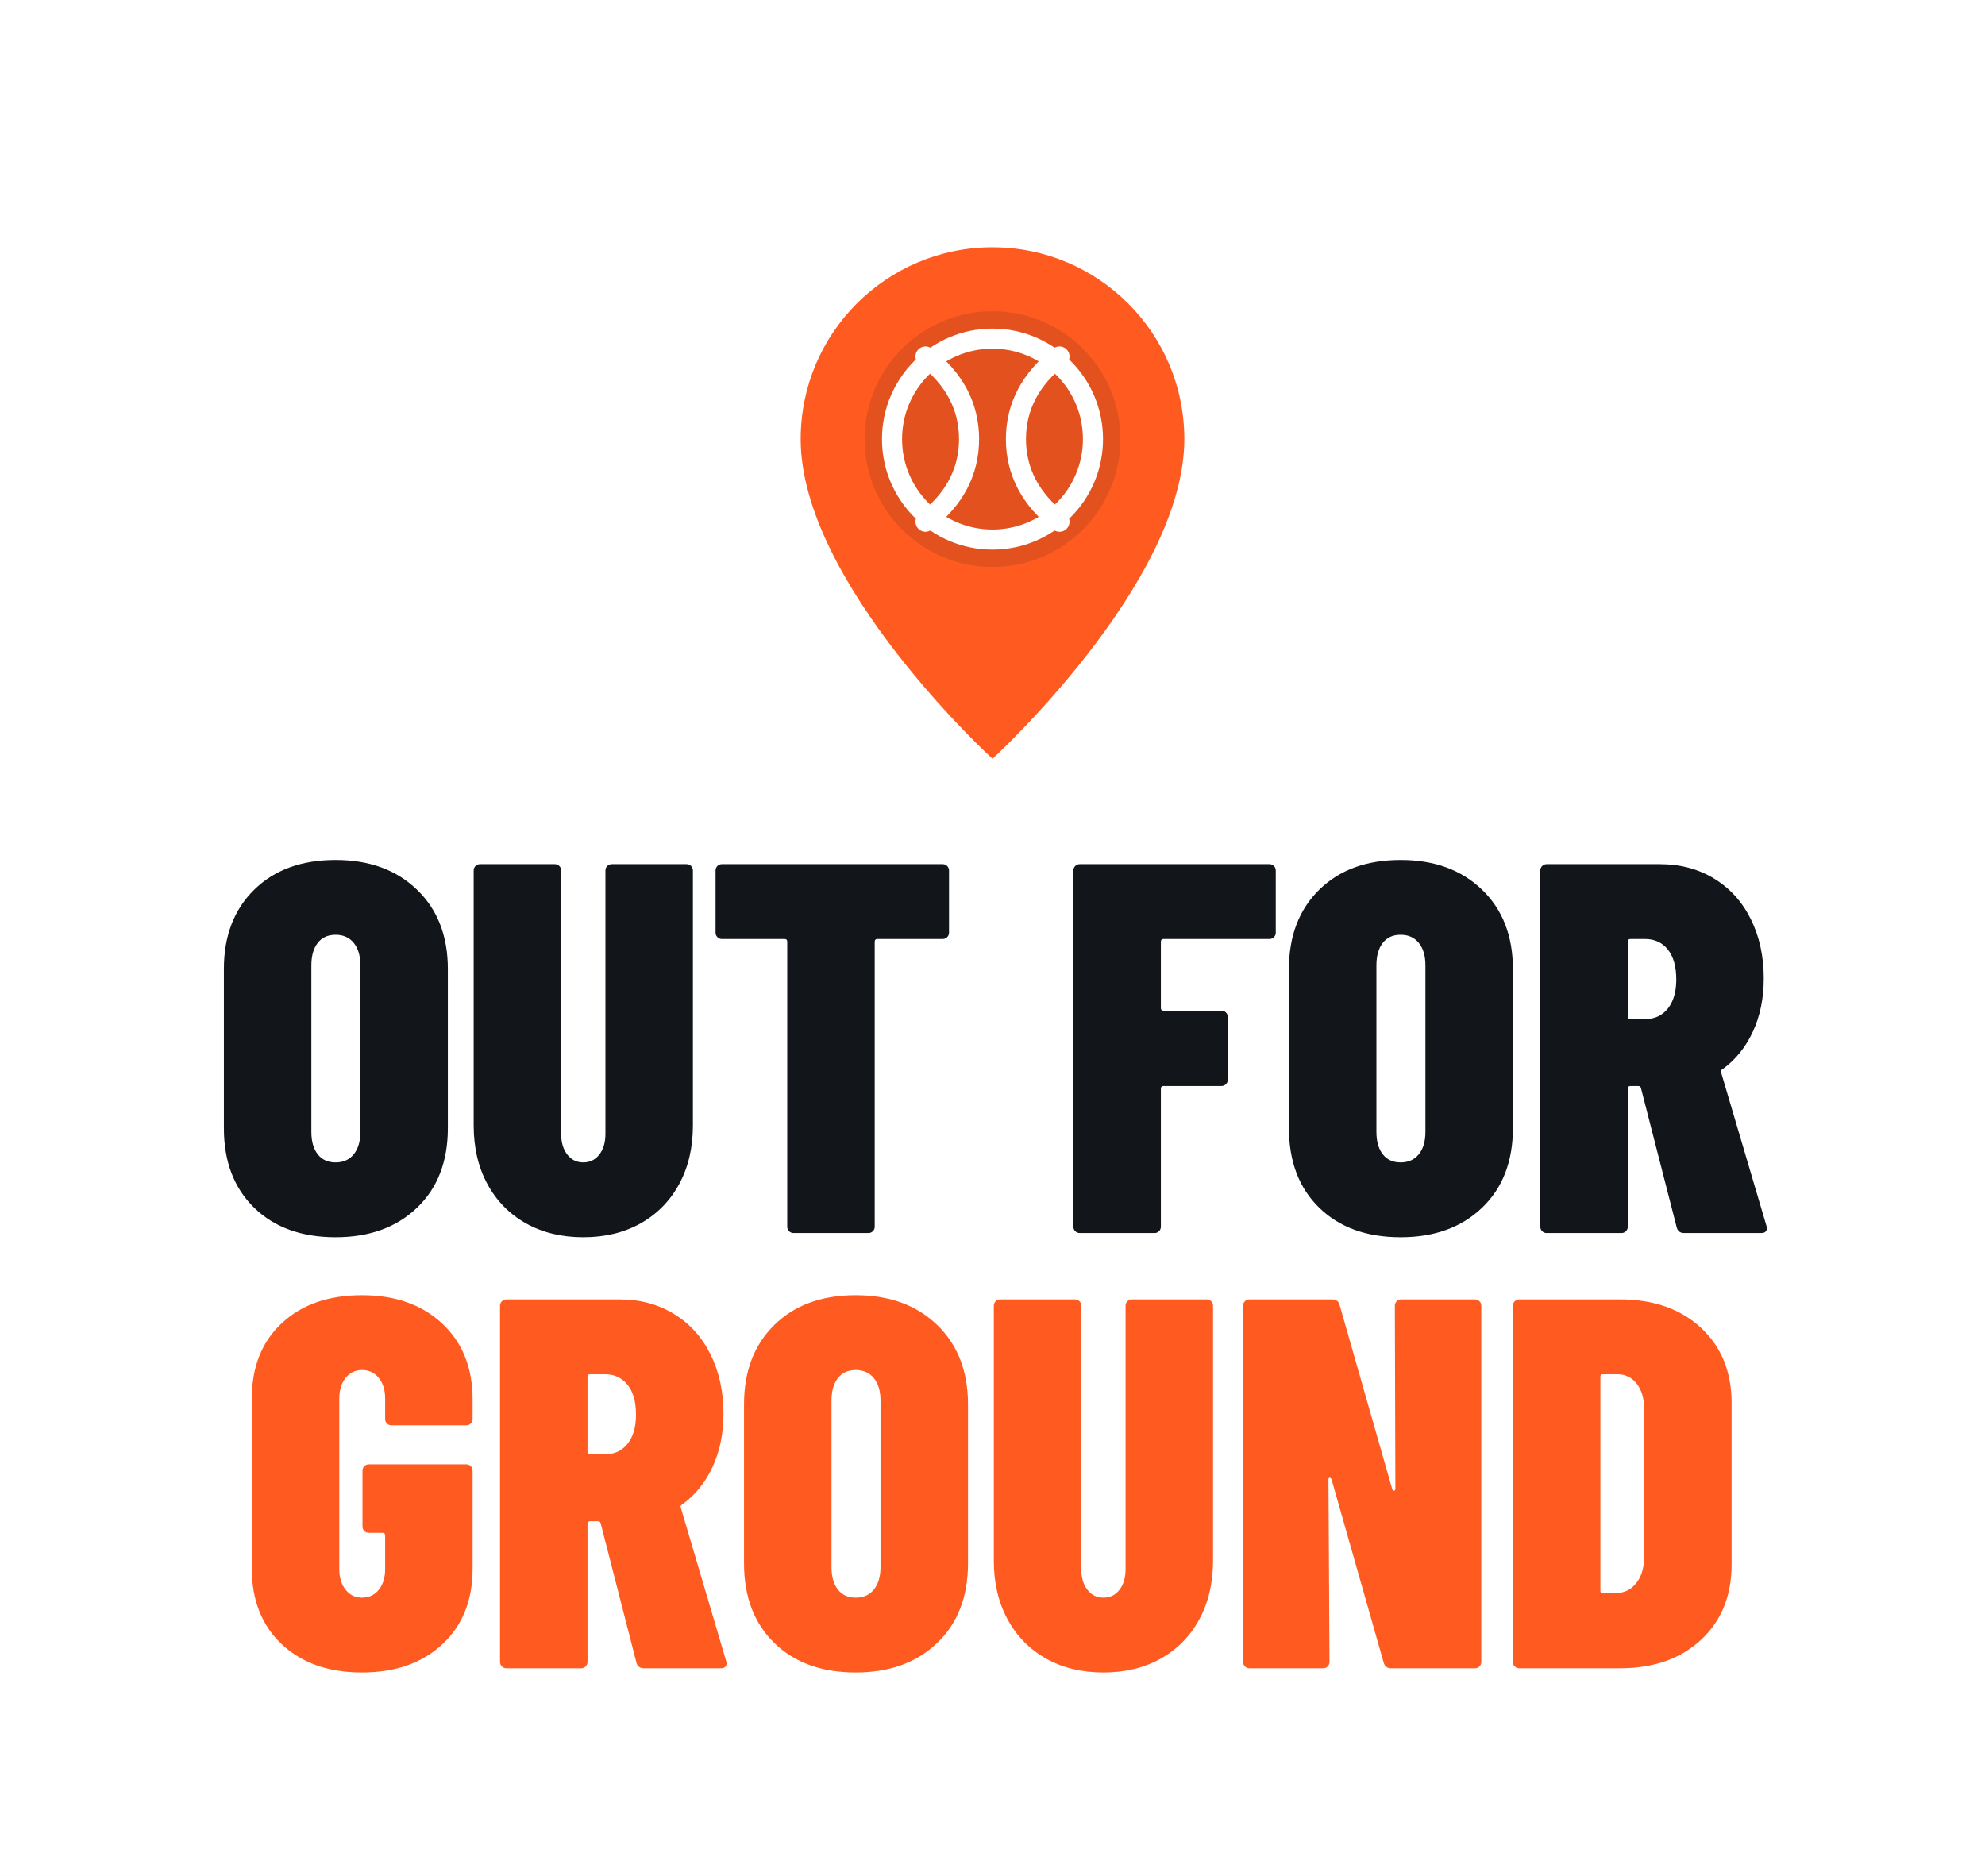
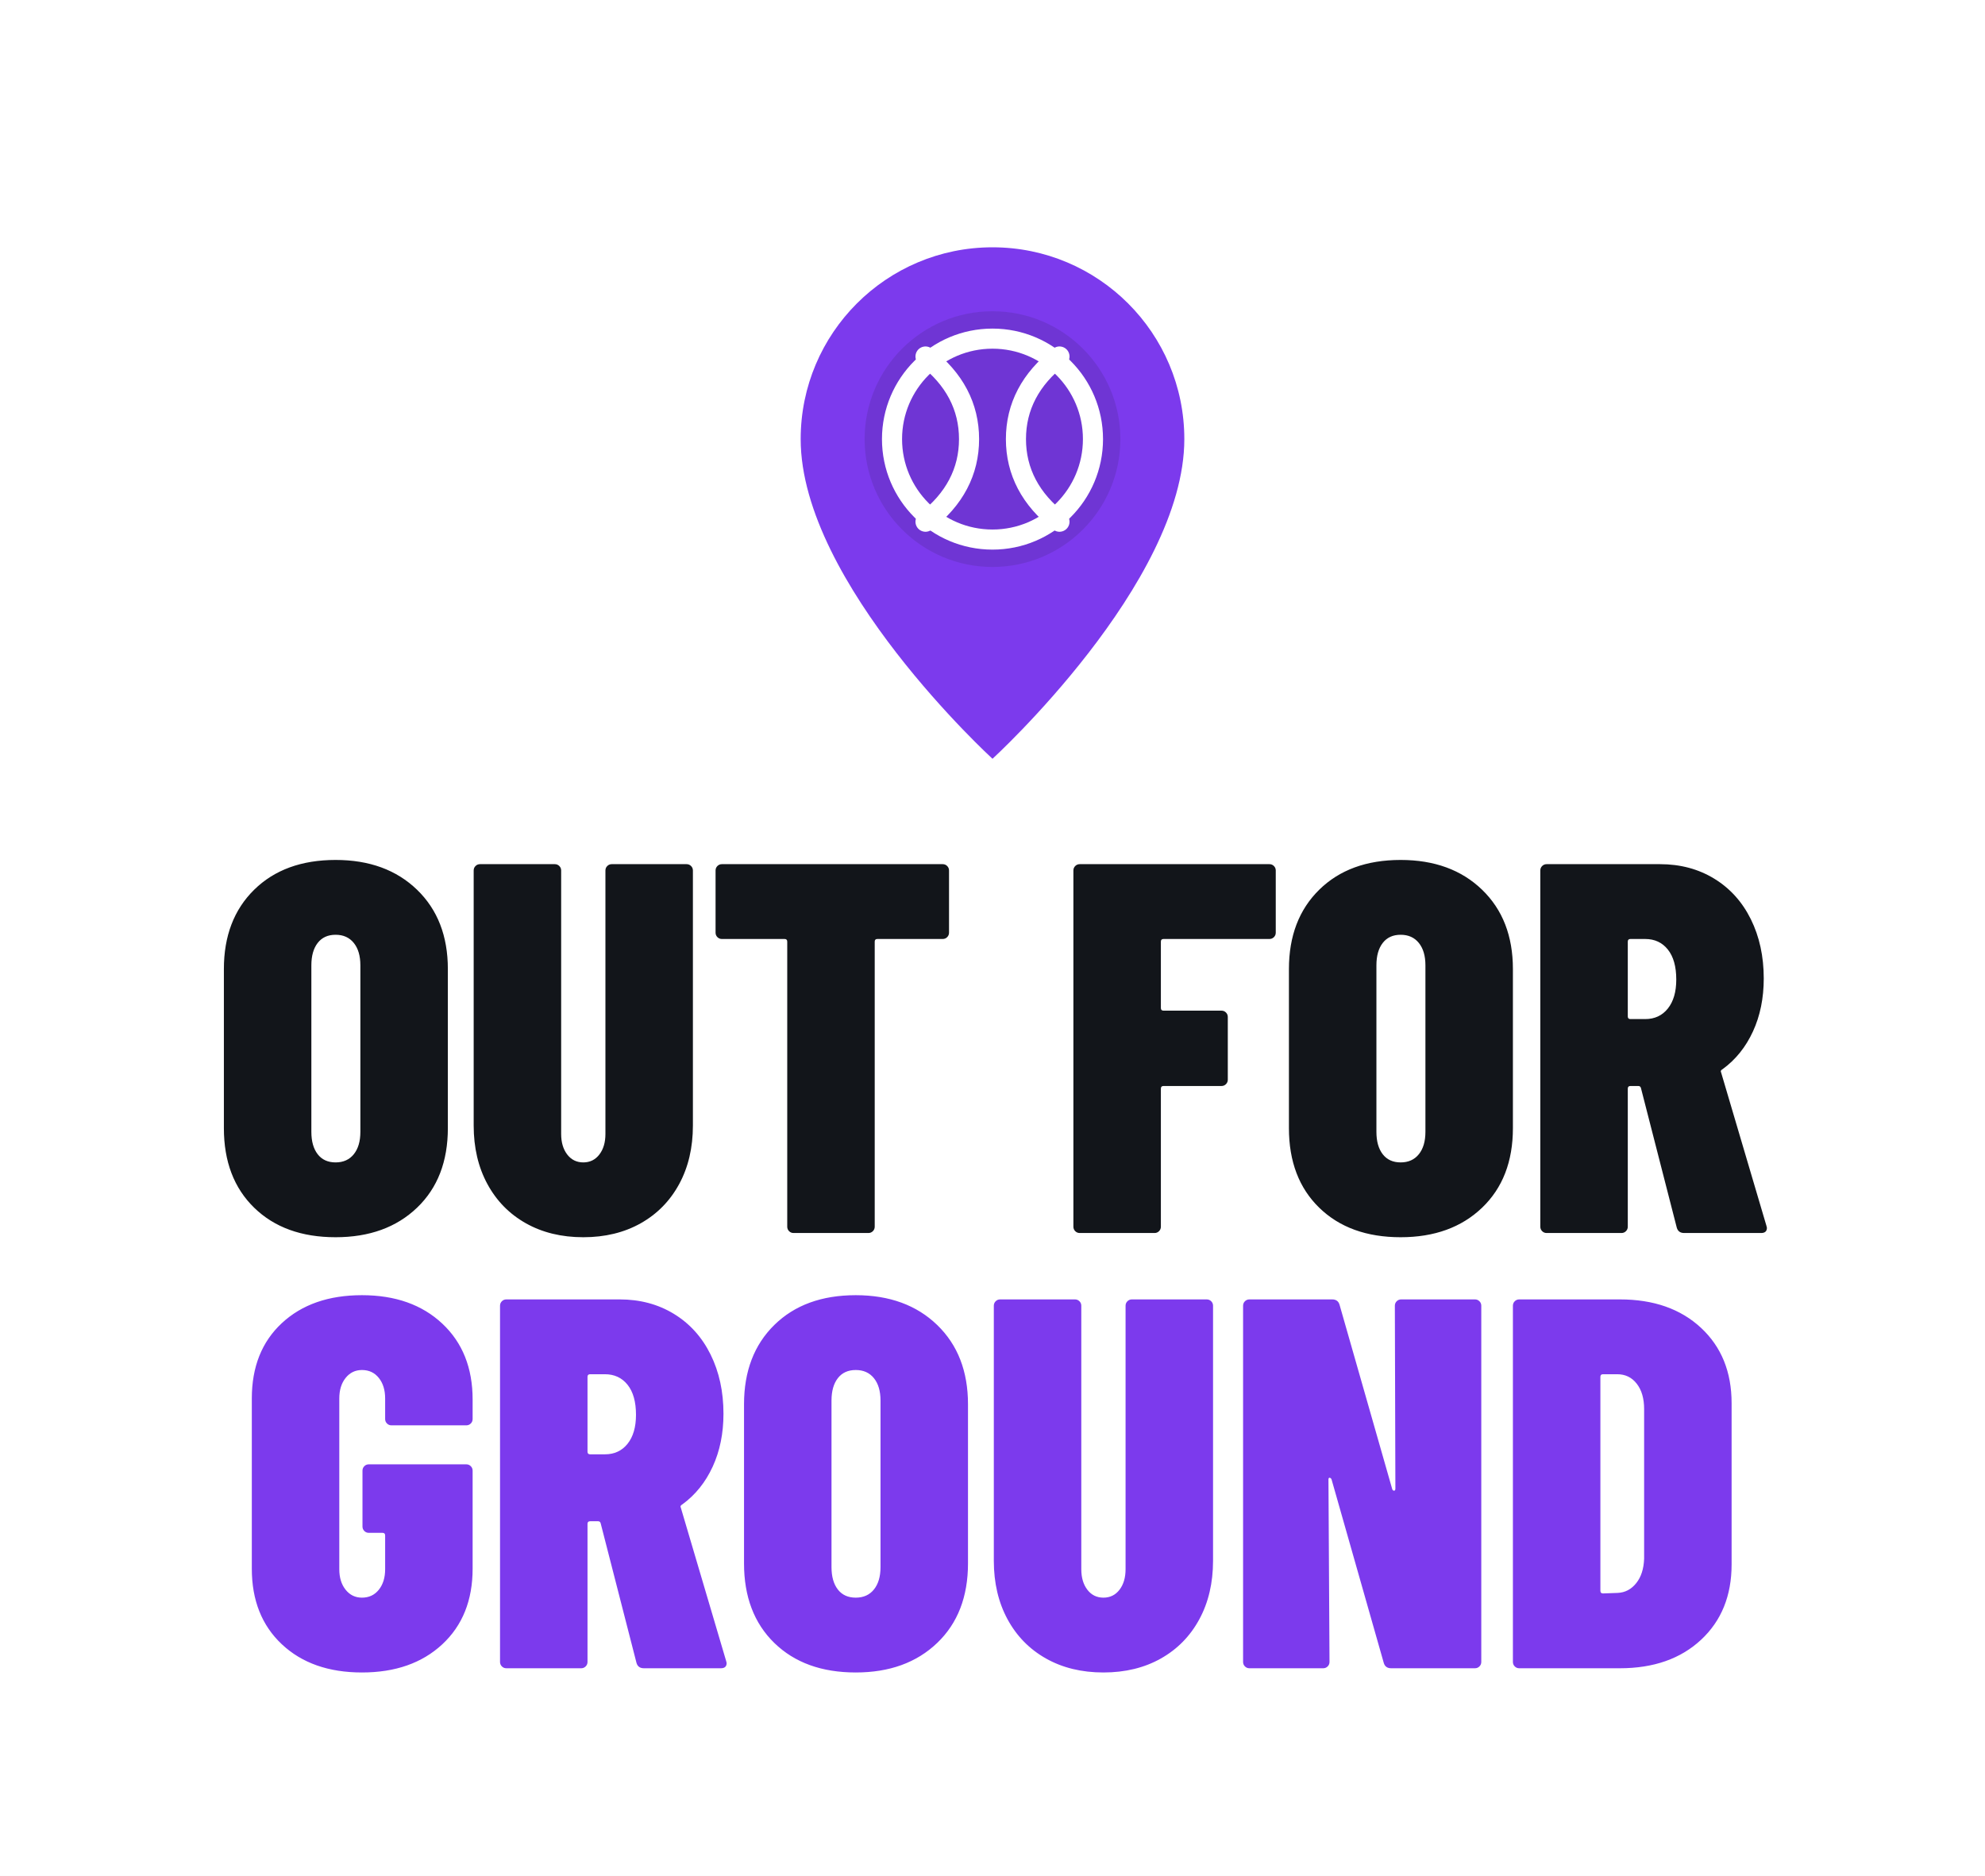
<svg xmlns="http://www.w3.org/2000/svg" viewBox="0 0 565 534" width="565" height="534" role="img" aria-label="Out For Ground Tennis">
  <rect width="565" height="534" fill="#ffffff" />
  <g transform="translate(199.3,60) scale(2.6)">
-     <path d="M32 4c-11.6 0-21 9.4-21 21 0 15.8 21 35 21 35s21-19.2 21-35c0-11.6-9.4-21-21-21z" fill="#ff5a1f" />
+     <path d="M32 4c-11.6 0-21 9.4-21 21 0 15.8 21 35 21 35s21-19.2 21-35c0-11.6-9.4-21-21-21z" fill="#7c3aed" />
    <circle cx="32" cy="25" r="14" fill="#12151a" opacity="0.12" />
    <g transform="translate(17.333 10.333) scale(1.2222)" fill="none" stroke="#fff" stroke-width="1.800" stroke-linecap="round" stroke-linejoin="round">
      <circle cx="12" cy="12" r="9" />
      <path d="M6 4.6c2.6 2 3.9 4.5 3.9 7.4S8.6 17.4 6 19.4" />
      <path d="M18 4.6c-2.6 2-3.9 4.5-3.9 7.4s1.3 5.4 3.9 7.4" />
    </g>
  </g>
  <path d="M63.725 321.15V275.85Q63.725 261.75 72.35 253.275Q80.975 244.8 95.525 244.8Q109.925 244.8 118.7 253.275Q127.475 261.75 127.475 275.85V321.15Q127.475 335.4 118.7 343.8Q109.925 352.2 95.525 352.2Q80.975 352.2 72.35 343.8Q63.725 335.4 63.725 321.15ZM102.575 322.2V274.8Q102.575 270.75 100.7 268.425Q98.825 266.1 95.525 266.1Q92.225 266.1 90.425 268.425Q88.625 270.75 88.625 274.8V322.2Q88.625 326.25 90.425 328.575Q92.225 330.9 95.525 330.9Q98.825 330.9 100.7 328.575Q102.575 326.25 102.575 322.2Z M134.825 320.4V247.8Q134.825 247.05 135.35 246.525Q135.875 246.0 136.625 246.0H157.925Q158.675 246.0 159.2 246.525Q159.725 247.05 159.725 247.8V322.8Q159.725 326.4 161.45 328.65Q163.175 330.9 166.025 330.9Q168.875 330.9 170.6 328.65Q172.325 326.4 172.325 322.8V247.8Q172.325 247.05 172.85 246.525Q173.375 246.0 174.125 246.0H195.425Q196.175 246.0 196.7 246.525Q197.225 247.05 197.225 247.8V320.4Q197.225 329.85 193.325 337.05Q189.425 344.25 182.375 348.225Q175.325 352.2 166.025 352.2Q156.725 352.2 149.675 348.225Q142.625 344.25 138.725 337.05Q134.825 329.85 134.825 320.4Z M270.125 247.8V265.5Q270.125 266.25 269.6 266.775Q269.075 267.3 268.325 267.3H249.725Q248.975 267.3 248.975 268.05V349.2Q248.975 349.95 248.45 350.475Q247.925 351.0 247.175 351.0H225.875Q225.125 351.0 224.6 350.475Q224.075 349.95 224.075 349.2V268.05Q224.075 267.3 223.325 267.3H205.475Q204.725 267.3 204.2 266.775Q203.675 266.25 203.675 265.5V247.8Q203.675 247.05 204.2 246.525Q204.725 246.0 205.475 246.0H268.325Q269.075 246.0 269.6 246.525Q270.125 247.05 270.125 247.8Z  M361.325 267.3H331.175Q330.425 267.3 330.425 268.05V286.95Q330.425 287.7 331.175 287.7H347.675Q348.425 287.7 348.95 288.225Q349.475 288.75 349.475 289.5V307.35Q349.475 308.1 348.95 308.625Q348.425 309.15 347.675 309.15H331.175Q330.425 309.15 330.425 309.9V349.2Q330.425 349.95 329.9 350.475Q329.375 351.0 328.625 351.0H307.325Q306.575 351.0 306.05 350.475Q305.525 349.95 305.525 349.2V247.8Q305.525 247.05 306.05 246.525Q306.575 246.0 307.325 246.0H361.325Q362.075 246.0 362.6 246.525Q363.125 247.05 363.125 247.8V265.5Q363.125 266.25 362.6 266.775Q362.075 267.3 361.325 267.3Z M366.875 321.15V275.85Q366.875 261.75 375.5 253.275Q384.125 244.8 398.675 244.8Q413.075 244.8 421.85 253.275Q430.625 261.75 430.625 275.85V321.15Q430.625 335.4 421.85 343.8Q413.075 352.2 398.675 352.2Q384.125 352.2 375.5 343.8Q366.875 335.4 366.875 321.15ZM405.725 322.2V274.8Q405.725 270.75 403.85 268.425Q401.975 266.1 398.675 266.1Q395.375 266.1 393.575 268.425Q391.775 270.75 391.775 274.8V322.2Q391.775 326.25 393.575 328.575Q395.375 330.9 398.675 330.9Q401.975 330.9 403.85 328.575Q405.725 326.25 405.725 322.2Z M477.275 349.5 467.075 309.75Q466.925 309.15 466.325 309.15H464.075Q463.325 309.15 463.325 309.9V349.2Q463.325 349.95 462.8 350.475Q462.275 351.0 461.525 351.0H440.225Q439.475 351.0 438.95 350.475Q438.425 349.95 438.425 349.2V247.8Q438.425 247.05 438.95 246.525Q439.475 246.0 440.225 246.0H472.475Q481.175 246.0 487.925 250.125Q494.675 254.25 498.35 261.675Q502.025 269.1 502.025 278.55Q502.025 286.95 498.95 293.625Q495.875 300.3 490.325 304.35Q490.025 304.5 489.875 304.725Q489.725 304.95 489.875 305.25L502.775 348.9L502.925 349.5Q502.925 351.0 501.275 351.0H479.375Q477.725 351.0 477.275 349.5ZM463.325 268.05V289.35Q463.325 290.1 464.075 290.1H468.275Q472.325 290.1 474.725 287.1Q477.125 284.1 477.125 278.85Q477.125 273.3 474.725 270.3Q472.325 267.3 468.275 267.3H464.075Q463.325 267.3 463.325 268.05Z" fill="#12151a" />
-   <path d="M71.675 446.55V398.1Q71.675 384.6 80.225 376.65Q88.775 368.7 103.025 368.7Q117.275 368.7 125.9 376.8Q134.525 384.9 134.525 398.4V403.95Q134.525 404.7 134.0 405.225Q133.475 405.75 132.725 405.75H111.425Q110.675 405.75 110.15 405.225Q109.625 404.7 109.625 403.95V398.1Q109.625 394.5 107.825 392.25Q106.025 390.0 103.025 390.0Q100.175 390.0 98.375 392.25Q96.575 394.5 96.575 398.1V446.7Q96.575 450.3 98.375 452.55Q100.175 454.8 103.025 454.8Q106.025 454.8 107.825 452.55Q109.625 450.3 109.625 446.7V437.1Q109.625 436.35 108.875 436.35H104.975Q104.225 436.35 103.7 435.825Q103.175 435.3 103.175 434.55V418.65Q103.175 417.9 103.7 417.375Q104.225 416.85 104.975 416.85H132.725Q133.475 416.85 134.0 417.375Q134.525 417.9 134.525 418.65V446.55Q134.525 460.05 125.9 468.075Q117.275 476.1 103.025 476.1Q88.775 476.1 80.225 468.075Q71.675 460.05 71.675 446.55Z M181.175 473.4 170.975 433.65Q170.825 433.05 170.225 433.05H167.975Q167.225 433.05 167.225 433.8V473.1Q167.225 473.85 166.7 474.375Q166.175 474.9 165.425 474.9H144.125Q143.375 474.9 142.85 474.375Q142.325 473.85 142.325 473.1V371.7Q142.325 370.95 142.85 370.425Q143.375 369.9 144.125 369.9H176.375Q185.075 369.9 191.825 374.025Q198.575 378.15 202.25 385.575Q205.925 393.0 205.925 402.45Q205.925 410.85 202.85 417.525Q199.775 424.2 194.225 428.25Q193.925 428.4 193.775 428.625Q193.625 428.85 193.775 429.15L206.675 472.8L206.825 473.4Q206.825 474.9 205.175 474.9H183.275Q181.625 474.9 181.175 473.4ZM167.225 391.95V413.25Q167.225 414.0 167.975 414.0H172.175Q176.225 414.0 178.625 411.0Q181.025 408.0 181.025 402.75Q181.025 397.2 178.625 394.2Q176.225 391.2 172.175 391.2H167.975Q167.225 391.2 167.225 391.95Z M211.775 445.05V399.75Q211.775 385.65 220.4 377.175Q229.025 368.7 243.575 368.7Q257.975 368.7 266.75 377.175Q275.525 385.65 275.525 399.75V445.05Q275.525 459.3 266.75 467.7Q257.975 476.1 243.575 476.1Q229.025 476.1 220.4 467.7Q211.775 459.3 211.775 445.05ZM250.625 446.1V398.7Q250.625 394.65 248.75 392.325Q246.875 390.0 243.575 390.0Q240.275 390.0 238.475 392.325Q236.675 394.65 236.675 398.7V446.1Q236.675 450.15 238.475 452.475Q240.275 454.8 243.575 454.8Q246.875 454.8 248.75 452.475Q250.625 450.15 250.625 446.1Z M282.875 444.3V371.7Q282.875 370.95 283.4 370.425Q283.925 369.9 284.675 369.9H305.975Q306.725 369.9 307.25 370.425Q307.775 370.95 307.775 371.7V446.7Q307.775 450.3 309.5 452.55Q311.225 454.8 314.075 454.8Q316.925 454.8 318.65 452.55Q320.375 450.3 320.375 446.7V371.7Q320.375 370.95 320.9 370.425Q321.425 369.9 322.175 369.9H343.475Q344.225 369.9 344.75 370.425Q345.275 370.95 345.275 371.7V444.3Q345.275 453.75 341.375 460.95Q337.475 468.15 330.425 472.125Q323.375 476.1 314.075 476.1Q304.775 476.1 297.725 472.125Q290.675 468.15 286.775 460.95Q282.875 453.75 282.875 444.3Z M398.825 369.9H419.825Q420.575 369.9 421.1 370.425Q421.625 370.95 421.625 371.7V473.1Q421.625 473.85 421.1 474.375Q420.575 474.9 419.825 474.9H395.975Q394.325 474.9 393.875 473.4L379.025 421.2Q378.875 420.75 378.5 420.675Q378.125 420.6 378.125 421.2L378.425 473.1Q378.425 473.85 377.9 474.375Q377.375 474.9 376.625 474.9H355.625Q354.875 474.9 354.35 474.375Q353.825 473.85 353.825 473.1V371.7Q353.825 370.95 354.35 370.425Q354.875 369.9 355.625 369.9H379.175Q380.825 369.9 381.275 371.4L396.275 423.9Q396.425 424.35 396.8 424.35Q397.175 424.35 397.175 423.75L397.025 371.7Q397.025 370.95 397.55 370.425Q398.075 369.9 398.825 369.9Z M430.625 473.1V371.7Q430.625 370.95 431.15 370.425Q431.675 369.9 432.425 369.9H461.075Q475.475 369.9 484.175 378.0Q492.875 386.1 492.875 399.45V445.35Q492.875 458.7 484.175 466.8Q475.475 474.9 461.075 474.9H432.425Q431.675 474.9 431.15 474.375Q430.625 473.85 430.625 473.1ZM456.275 453.6 460.475 453.45Q463.625 453.3 465.725 450.675Q467.825 448.05 467.975 443.7V401.1Q467.975 396.6 465.875 393.9Q463.775 391.2 460.325 391.2H456.275Q455.525 391.2 455.525 391.95V452.85Q455.525 453.6 456.275 453.6Z" fill="#ff5a1f" />
+   <path d="M71.675 446.55V398.1Q71.675 384.6 80.225 376.65Q88.775 368.7 103.025 368.7Q117.275 368.7 125.9 376.8Q134.525 384.9 134.525 398.4V403.95Q134.525 404.7 134.0 405.225Q133.475 405.75 132.725 405.75H111.425Q110.675 405.75 110.15 405.225Q109.625 404.7 109.625 403.95V398.1Q109.625 394.5 107.825 392.25Q106.025 390.0 103.025 390.0Q100.175 390.0 98.375 392.25Q96.575 394.5 96.575 398.1V446.7Q96.575 450.3 98.375 452.55Q100.175 454.8 103.025 454.8Q106.025 454.8 107.825 452.55Q109.625 450.3 109.625 446.7V437.1Q109.625 436.35 108.875 436.35H104.975Q104.225 436.35 103.7 435.825Q103.175 435.3 103.175 434.55V418.65Q103.175 417.9 103.7 417.375Q104.225 416.85 104.975 416.85H132.725Q133.475 416.85 134.0 417.375Q134.525 417.9 134.525 418.65V446.55Q134.525 460.05 125.9 468.075Q117.275 476.1 103.025 476.1Q88.775 476.1 80.225 468.075Q71.675 460.05 71.675 446.55Z M181.175 473.4 170.975 433.65Q170.825 433.05 170.225 433.05H167.975Q167.225 433.05 167.225 433.8V473.1Q167.225 473.85 166.7 474.375Q166.175 474.9 165.425 474.9H144.125Q143.375 474.9 142.85 474.375Q142.325 473.85 142.325 473.1V371.7Q142.325 370.95 142.85 370.425Q143.375 369.9 144.125 369.9H176.375Q185.075 369.9 191.825 374.025Q198.575 378.15 202.25 385.575Q205.925 393.0 205.925 402.45Q205.925 410.85 202.85 417.525Q199.775 424.2 194.225 428.25Q193.925 428.4 193.775 428.625Q193.625 428.85 193.775 429.15L206.675 472.8L206.825 473.4Q206.825 474.9 205.175 474.9H183.275Q181.625 474.9 181.175 473.4ZM167.225 391.95V413.25Q167.225 414.0 167.975 414.0H172.175Q176.225 414.0 178.625 411.0Q181.025 408.0 181.025 402.75Q181.025 397.2 178.625 394.2Q176.225 391.2 172.175 391.2H167.975Q167.225 391.2 167.225 391.95Z M211.775 445.05V399.75Q211.775 385.65 220.4 377.175Q229.025 368.7 243.575 368.7Q257.975 368.7 266.75 377.175Q275.525 385.65 275.525 399.75V445.05Q275.525 459.3 266.75 467.7Q257.975 476.1 243.575 476.1Q229.025 476.1 220.4 467.7Q211.775 459.3 211.775 445.05ZM250.625 446.1V398.7Q250.625 394.65 248.75 392.325Q246.875 390.0 243.575 390.0Q240.275 390.0 238.475 392.325Q236.675 394.65 236.675 398.7V446.1Q236.675 450.15 238.475 452.475Q240.275 454.8 243.575 454.8Q246.875 454.8 248.75 452.475Q250.625 450.15 250.625 446.1Z M282.875 444.3V371.7Q282.875 370.95 283.4 370.425Q283.925 369.9 284.675 369.9H305.975Q306.725 369.9 307.25 370.425Q307.775 370.95 307.775 371.7V446.7Q307.775 450.3 309.5 452.55Q311.225 454.8 314.075 454.8Q316.925 454.8 318.65 452.55Q320.375 450.3 320.375 446.7V371.7Q320.375 370.95 320.9 370.425Q321.425 369.9 322.175 369.9H343.475Q344.225 369.9 344.75 370.425Q345.275 370.95 345.275 371.7V444.3Q345.275 453.75 341.375 460.95Q337.475 468.15 330.425 472.125Q323.375 476.1 314.075 476.1Q304.775 476.1 297.725 472.125Q290.675 468.15 286.775 460.95Q282.875 453.75 282.875 444.3Z M398.825 369.9H419.825Q420.575 369.9 421.1 370.425Q421.625 370.95 421.625 371.7V473.1Q421.625 473.85 421.1 474.375Q420.575 474.9 419.825 474.9H395.975Q394.325 474.9 393.875 473.4L379.025 421.2Q378.875 420.75 378.5 420.675Q378.125 420.6 378.125 421.2L378.425 473.1Q378.425 473.85 377.9 474.375Q377.375 474.9 376.625 474.9H355.625Q354.875 474.9 354.35 474.375Q353.825 473.85 353.825 473.1V371.7Q353.825 370.95 354.35 370.425Q354.875 369.9 355.625 369.9H379.175Q380.825 369.9 381.275 371.4L396.275 423.9Q396.425 424.35 396.8 424.35Q397.175 424.35 397.175 423.75L397.025 371.7Q397.025 370.95 397.55 370.425Q398.075 369.9 398.825 369.9Z M430.625 473.1V371.7Q430.625 370.95 431.15 370.425Q431.675 369.9 432.425 369.9H461.075Q475.475 369.9 484.175 378.0Q492.875 386.1 492.875 399.45V445.35Q492.875 458.7 484.175 466.8Q475.475 474.9 461.075 474.9H432.425Q431.675 474.9 431.15 474.375Q430.625 473.85 430.625 473.1ZM456.275 453.6 460.475 453.45Q463.625 453.3 465.725 450.675Q467.825 448.05 467.975 443.7V401.1Q467.975 396.6 465.875 393.9Q463.775 391.2 460.325 391.2H456.275Q455.525 391.2 455.525 391.95V452.85Q455.525 453.6 456.275 453.6Z" fill="#7c3aed" />
</svg>
